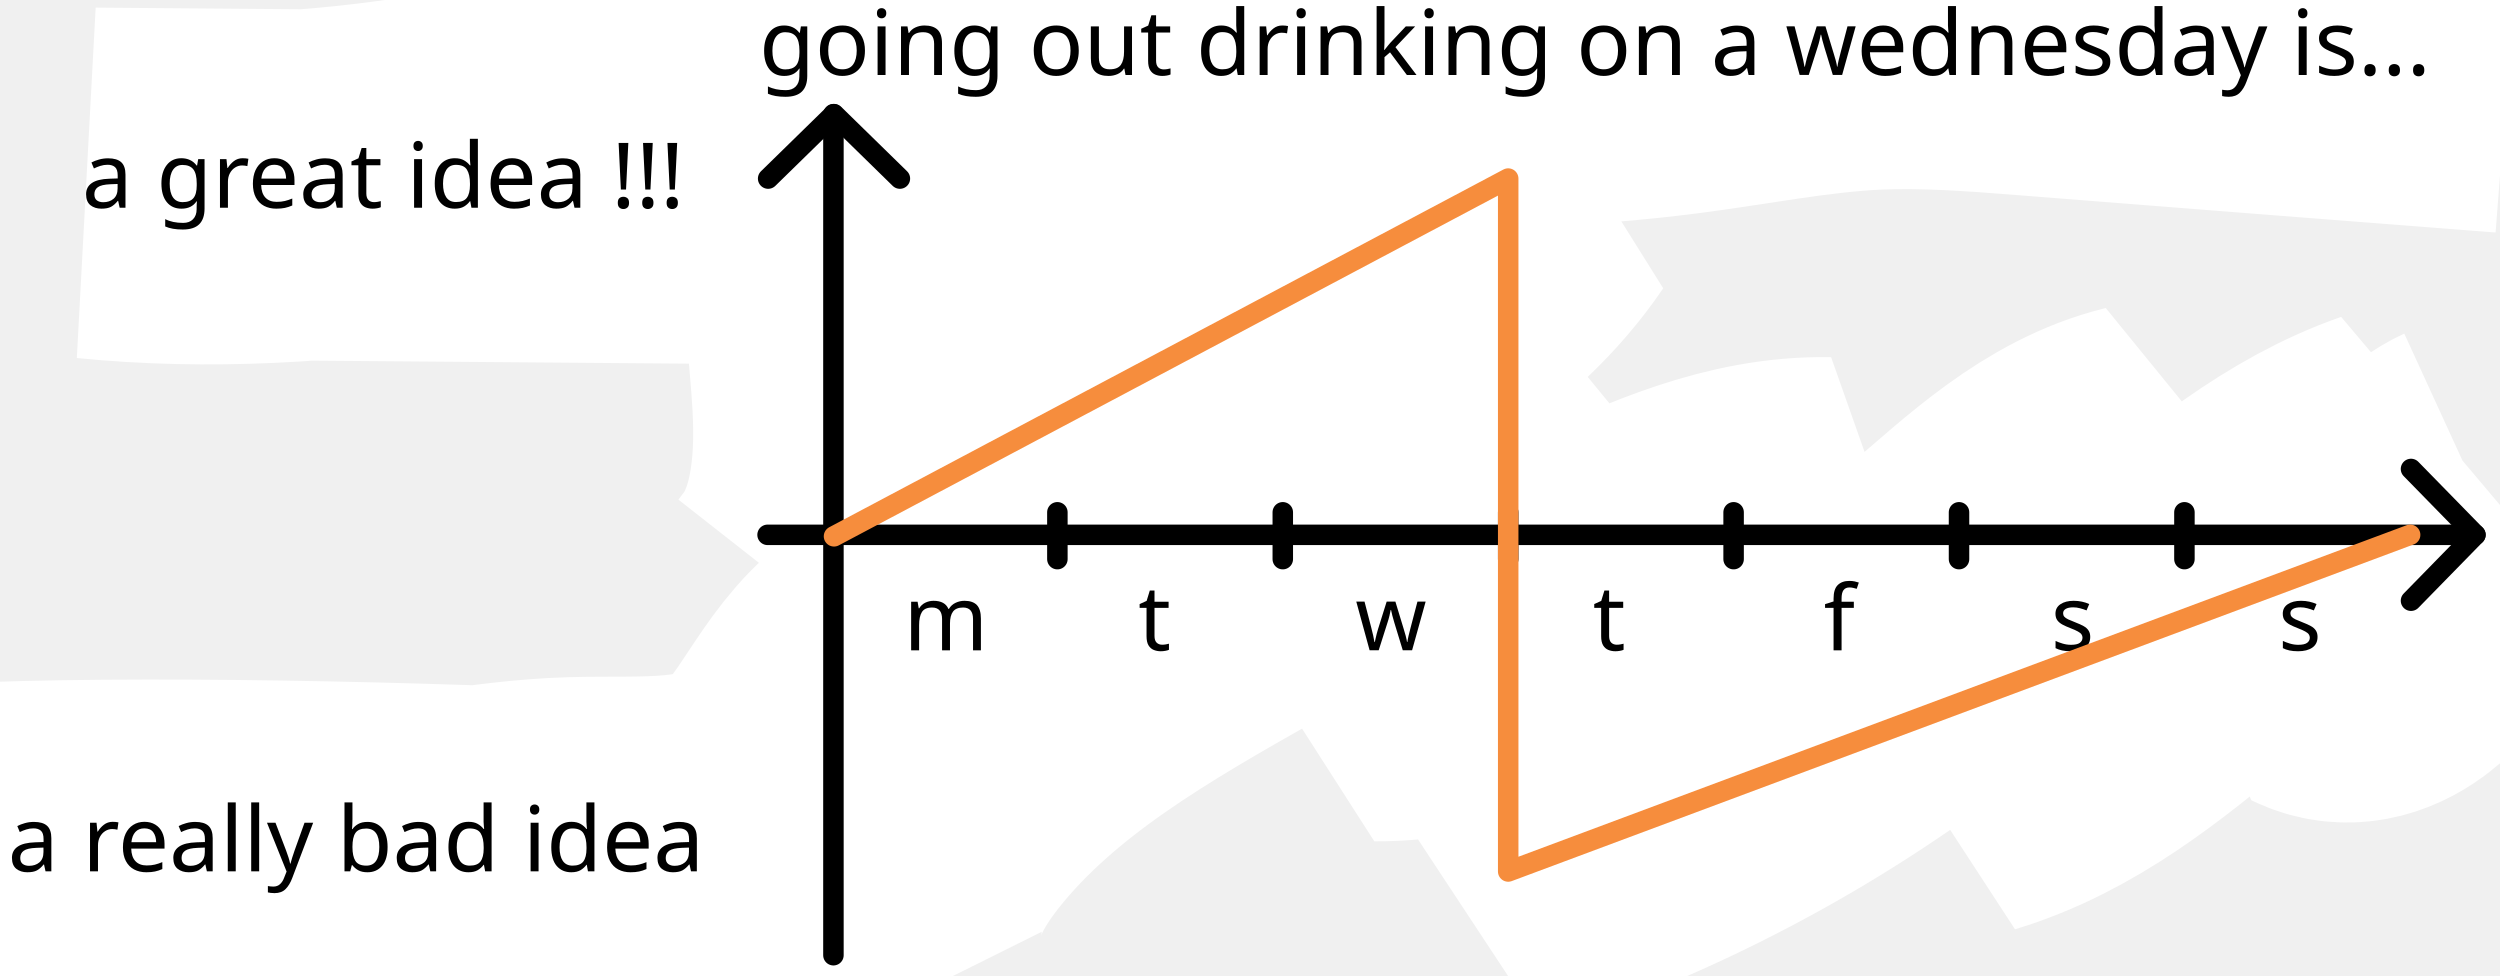
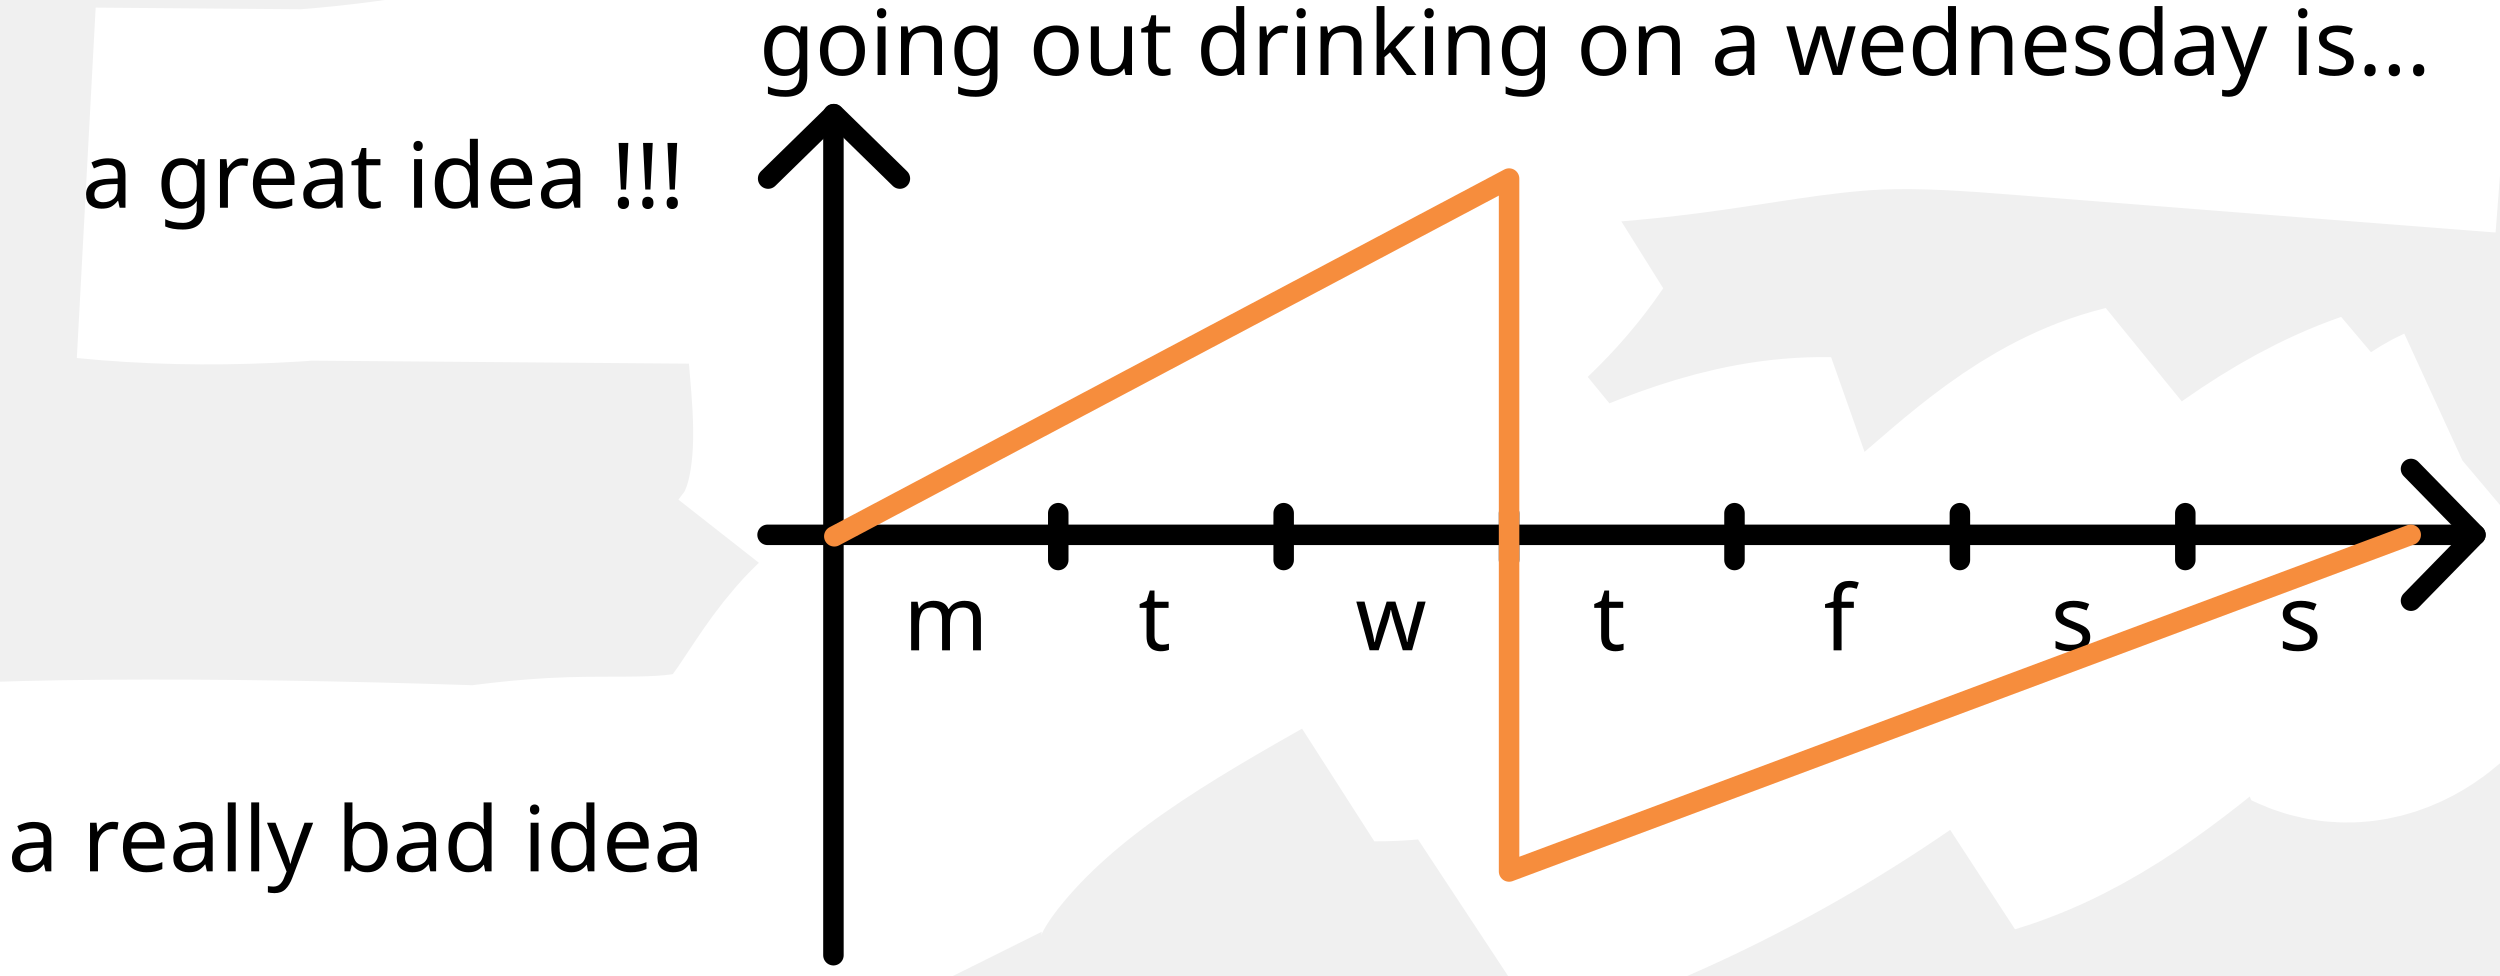
<svg xmlns="http://www.w3.org/2000/svg" version="1.1" id="Layer_1" x="0px" y="0px" viewBox="0 0 854 333.3" enable-background="new 0 0 854 333.3" xml:space="preserve">
  <path fill="none" stroke="#FFFFFF" stroke-width="120" stroke-linejoin="bevel" stroke-miterlimit="10" d="M857.1,19.6  C802.5,15.4,748,11.1,693.4,6.8c-17.6-1.4-35.3-2.7-52.9-2c-23,1-45.8,5.7-68.6,8.6c-62,8-124.8,3.6-187.3,3  c-21.1-0.2-42.4,0-63.3,3.1c-19.2,2.8-37.9,8-56.6,13C188.7,52.7,110.4,70.4,32.2,62.6c87.6,0.7,175.2,1.4,262.7,2.1  c-4.1,24,0.3,48.4,1.6,72.7s-1.3,50.5-16.7,69.2c56.9-76.1,144.7-128.2,238.7-141.8C478,124.5,389.4,134.7,347,193  c-6.3,8.7-11.5,18.3-19.8,25.1c-6.8,5.5-15.1,8.6-22.1,13.8c-16.6,12.4-23.2,35-39.8,47.4c-19.1,14.3-45.5,11.3-69.3,12  c-28.3,0.8-56.2,7.7-84.4,9.8C86,303,21.6,299-3.3,293c63.4-2.3,165.5,0.3,228.9,4c24.4,1.4,49.9,3.7,70.4,17  c1.1-15.3,9.3-29.3,18.8-41.3c27.5-34.6,67-57.1,105.5-78.9c36.9-20.8,73.8-41.7,110.7-62.5c-24.8,28.9-45.5,61.4-61.2,96.1  c54.2,0.3,100.4-46.4,154.6-45.4c-41.3,34.6-80,72.3-115.5,112.9c59.2-19.2,114.6-50.1,161.9-90.5c19.2-16.4,38.3-34.9,62.8-40.9  c-16.5,34.7-37.6,67.3-62.6,96.5c56.7-17.1,92.6-75.6,148.5-95.1c-9.6,17.4-17.6,35.7-24,54.6c11.8,5.8,24.6-6.6,29.8-18.7  c5.2-12.1,9-26.8,21-32.3" />
  <g>
    <line fill="none" stroke="#000000" stroke-width="7" stroke-linecap="round" stroke-linejoin="round" stroke-miterlimit="10" x1="262.2" y1="182.7" x2="845.6" y2="182.7" />
    <polyline fill="none" stroke="#000000" stroke-width="7" stroke-linecap="round" stroke-linejoin="round" stroke-miterlimit="10" points="   823.6,160.2 845.6,182.7 823.6,205.2  " />
-     <line fill="none" stroke="#000000" stroke-width="7" stroke-linecap="round" stroke-miterlimit="10" x1="361.2" y1="175" x2="361.2" y2="191" />
-     <line fill="none" stroke="#000000" stroke-width="7" stroke-linecap="round" stroke-miterlimit="10" x1="438.2" y1="175" x2="438.2" y2="191" />
-     <line fill="none" stroke="#000000" stroke-width="7" stroke-linecap="round" stroke-miterlimit="10" x1="515.2" y1="175" x2="515.2" y2="191" />
-     <line fill="none" stroke="#000000" stroke-width="7" stroke-linecap="round" stroke-miterlimit="10" x1="592.2" y1="175" x2="592.2" y2="191" />
-     <line fill="none" stroke="#000000" stroke-width="7" stroke-linecap="round" stroke-miterlimit="10" x1="669.2" y1="175" x2="669.2" y2="191" />
-     <line fill="none" stroke="#000000" stroke-width="7" stroke-linecap="round" stroke-miterlimit="10" x1="746.2" y1="175" x2="746.2" y2="191" />
+     <line fill="none" stroke="#000000" stroke-width="7" stroke-linecap="round" stroke-miterlimit="10" x1="361.5" y1="175.3" x2="361.5" y2="191.3" />
+     <line fill="none" stroke="#000000" stroke-width="7" stroke-linecap="round" stroke-miterlimit="10" x1="438.5" y1="175.3" x2="438.5" y2="191.3" />
+     <line fill="none" stroke="#000000" stroke-width="7" stroke-linecap="round" stroke-miterlimit="10" x1="515.5" y1="175.3" x2="515.5" y2="191.3" />
+     <line fill="none" stroke="#000000" stroke-width="7" stroke-linecap="round" stroke-miterlimit="10" x1="592.5" y1="175.3" x2="592.5" y2="191.3" />
+     <line fill="none" stroke="#000000" stroke-width="7" stroke-linecap="round" stroke-miterlimit="10" x1="669.5" y1="175.3" x2="669.5" y2="191.3" />
+     <line fill="none" stroke="#000000" stroke-width="7" stroke-linecap="round" stroke-miterlimit="10" x1="746.5" y1="175.3" x2="746.5" y2="191.3" />
  </g>
  <g>
    <polyline fill="none" stroke="#000000" stroke-width="7" stroke-linecap="round" stroke-linejoin="round" stroke-miterlimit="10" points="   262.4,61 284.9,39 307.4,61  " />
    <line fill="none" stroke="#000000" stroke-width="7" stroke-linecap="round" stroke-linejoin="round" stroke-miterlimit="10" x1="284.7" y1="39" x2="284.7" y2="326.3" />
-     <text transform="matrix(1 0 0 1 259.3234 25.6289)" font-family="'PermanentMarker'" font-size="31">going out drinking on a wednesday is...</text>
+     <text transform="matrix(1 0 0 1 259.3232 25.6287)" font-family="'PermanentMarker'" font-size="31">going out drinking on a wednesday is...</text>
  </g>
  <g>
-     <text transform="matrix(1 0 0 1 308.6066 222.1567)" font-family="'PermanentMarker'" font-size="31">m</text>
-     <text transform="matrix(1 0 0 1 388.8 222.1567)" font-family="'PermanentMarker'" font-size="31">t</text>
-     <text transform="matrix(1 0 0 1 462.9645 222.1567)" font-family="'PermanentMarker'" font-size="31">w</text>
-     <text transform="matrix(1 0 0 1 544.0954 222.1567)" font-family="'PermanentMarker'" font-size="31">t</text>
-     <text transform="matrix(1 0 0 1 622.9719 222.1567)" font-family="'PermanentMarker'" font-size="31">f</text>
-     <text transform="matrix(1 0 0 1 700.57 222.1567)" font-family="'PermanentMarker'" font-size="31">s</text>
-     <text transform="matrix(1 0 0 1 778.2184 222.1567)" font-family="'PermanentMarker'" font-size="31">s</text>
+     <text transform="matrix(1 0 0 1 308.6064 222.1566)" font-family="'PermanentMarker'" font-size="31">m</text>
+     <text transform="matrix(1 0 0 1 388.7998 222.1566)" font-family="'PermanentMarker'" font-size="31">t</text>
+     <text transform="matrix(1 0 0 1 462.9644 222.1566)" font-family="'PermanentMarker'" font-size="31">w</text>
+     <text transform="matrix(1 0 0 1 544.0952 222.1566)" font-family="'PermanentMarker'" font-size="31">t</text>
+     <text transform="matrix(1 0 0 1 622.9717 222.1566)" font-family="'PermanentMarker'" font-size="31">f</text>
+     <text transform="matrix(1 0 0 1 700.5698 222.1566)" font-family="'PermanentMarker'" font-size="31">s</text>
+     <text transform="matrix(1 0 0 1 778.2183 222.1566)" font-family="'PermanentMarker'" font-size="31">s</text>
  </g>
  <g>
-     <text transform="matrix(1 0 0 1 27.9865 70.9702)" font-family="'PermanentMarker'" font-size="31">a great idea !!!</text>
-     <text transform="matrix(1 0 0 1 2.6623 297.6548)" font-family="'PermanentMarker'" font-size="31">a really bad idea</text>
+     <text transform="matrix(1 0 0 1 27.9863 70.9701)" font-family="'PermanentMarker'" font-size="31">a great idea !!!</text>
+     <text transform="matrix(1 0 0 1 2.6621 297.6546)" font-family="'PermanentMarker'" font-size="31">a really bad idea</text>
  </g>
-   <polyline fill="none" stroke="#F68D3D" stroke-width="7" stroke-linecap="round" stroke-linejoin="round" stroke-miterlimit="10" points="  284.9,183.2 515.2,61 515.2,297.7 823.3,182.7 " />
+   <polyline fill="none" stroke="#F68D3D" stroke-width="7" stroke-linecap="round" stroke-linejoin="round" stroke-miterlimit="10" points="  285,183.2 515.5,61 515.5,297.7 823.5,182.7 " />
</svg>
